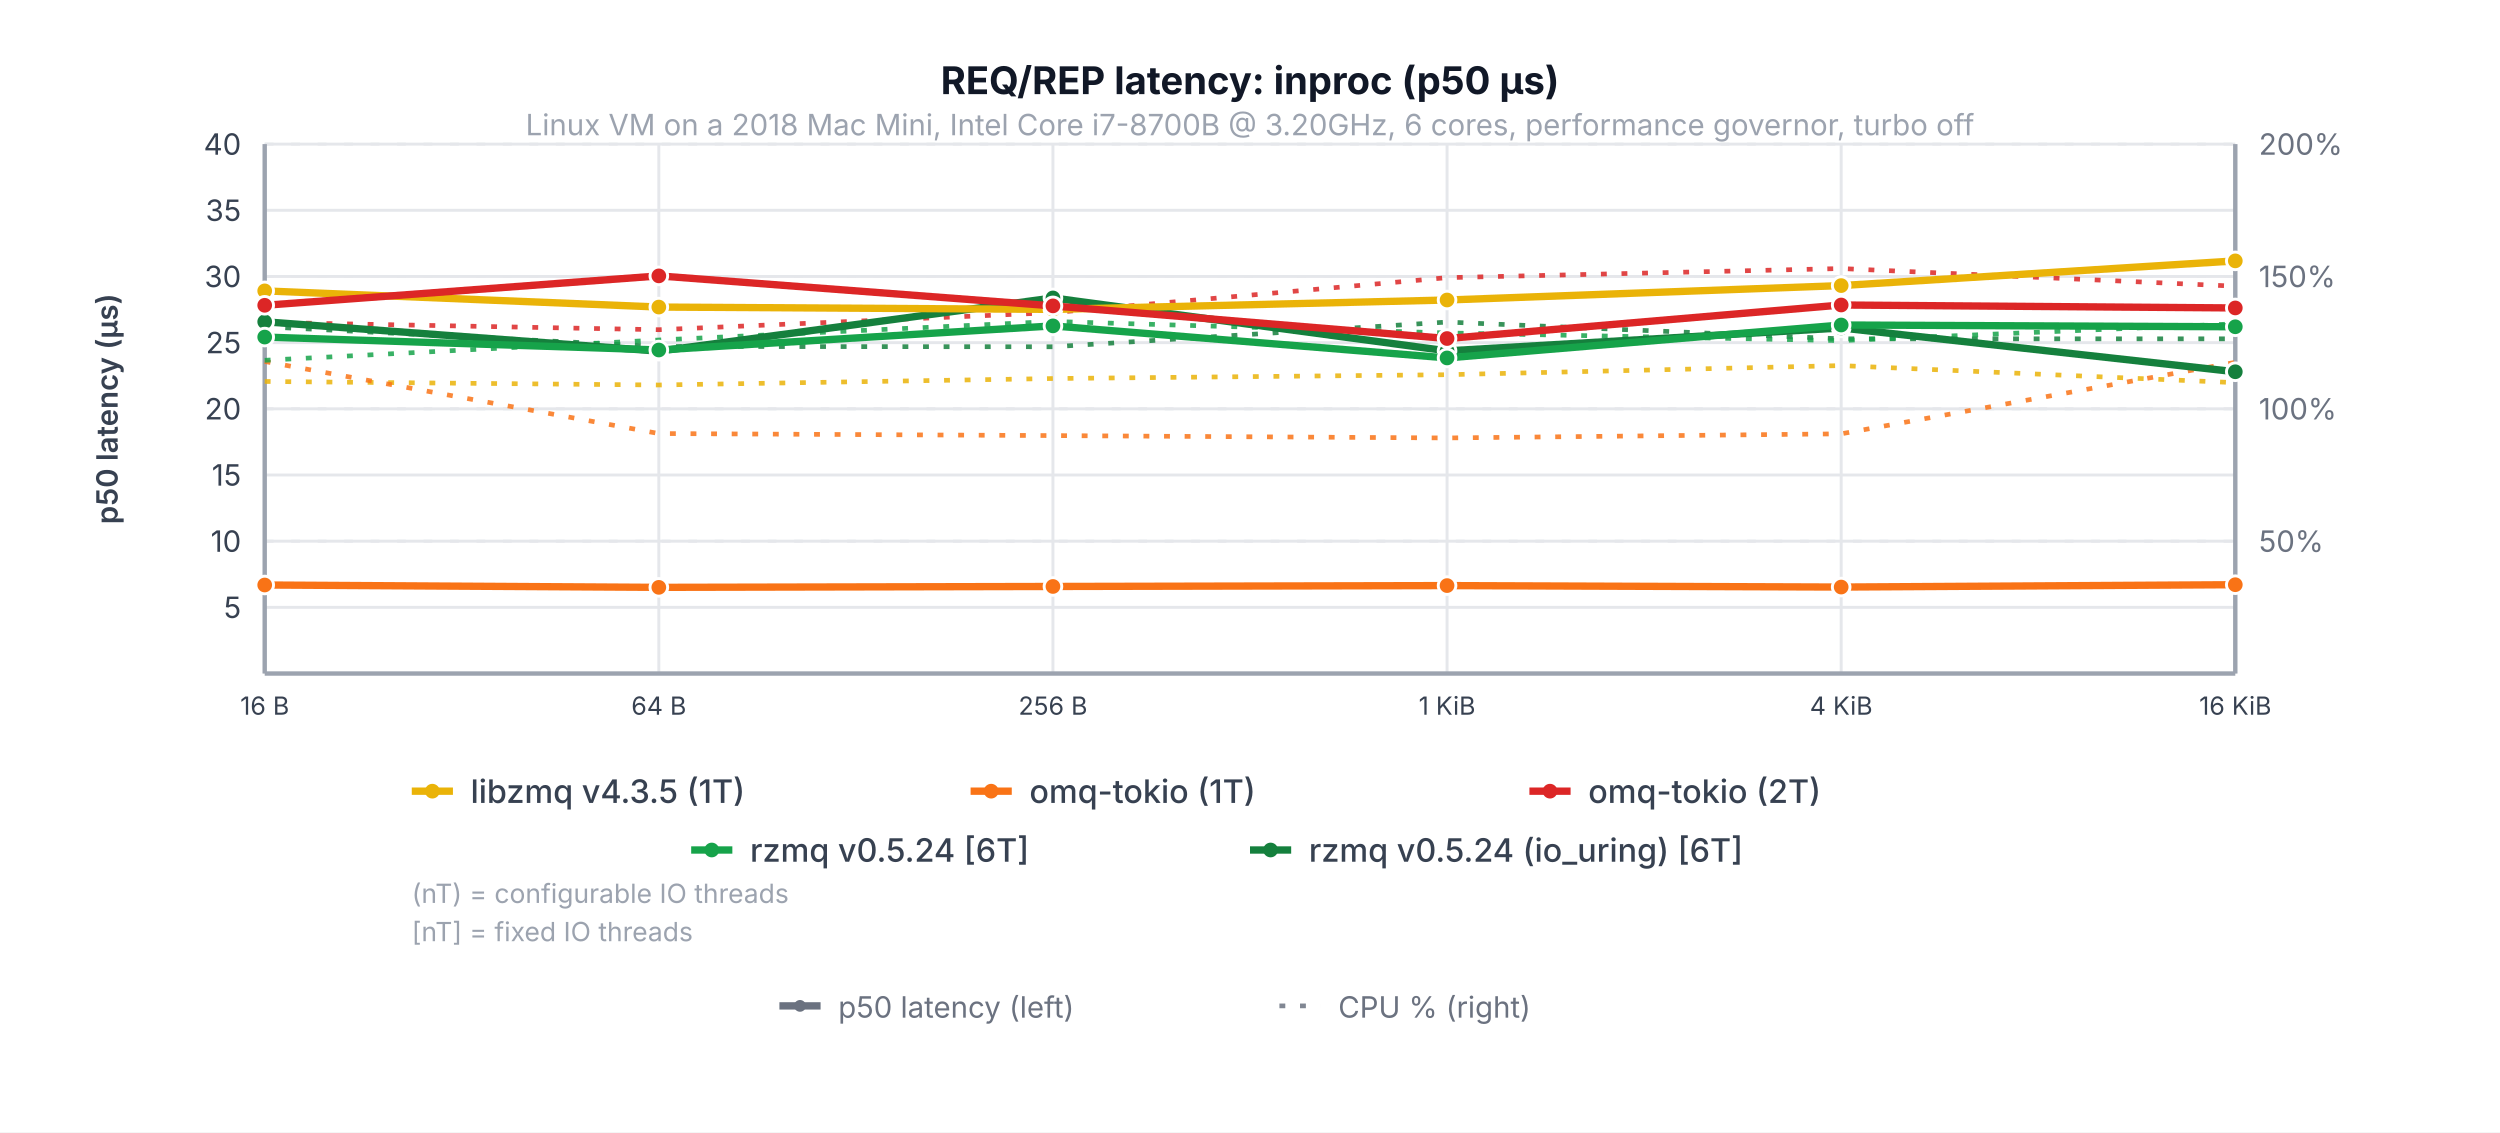
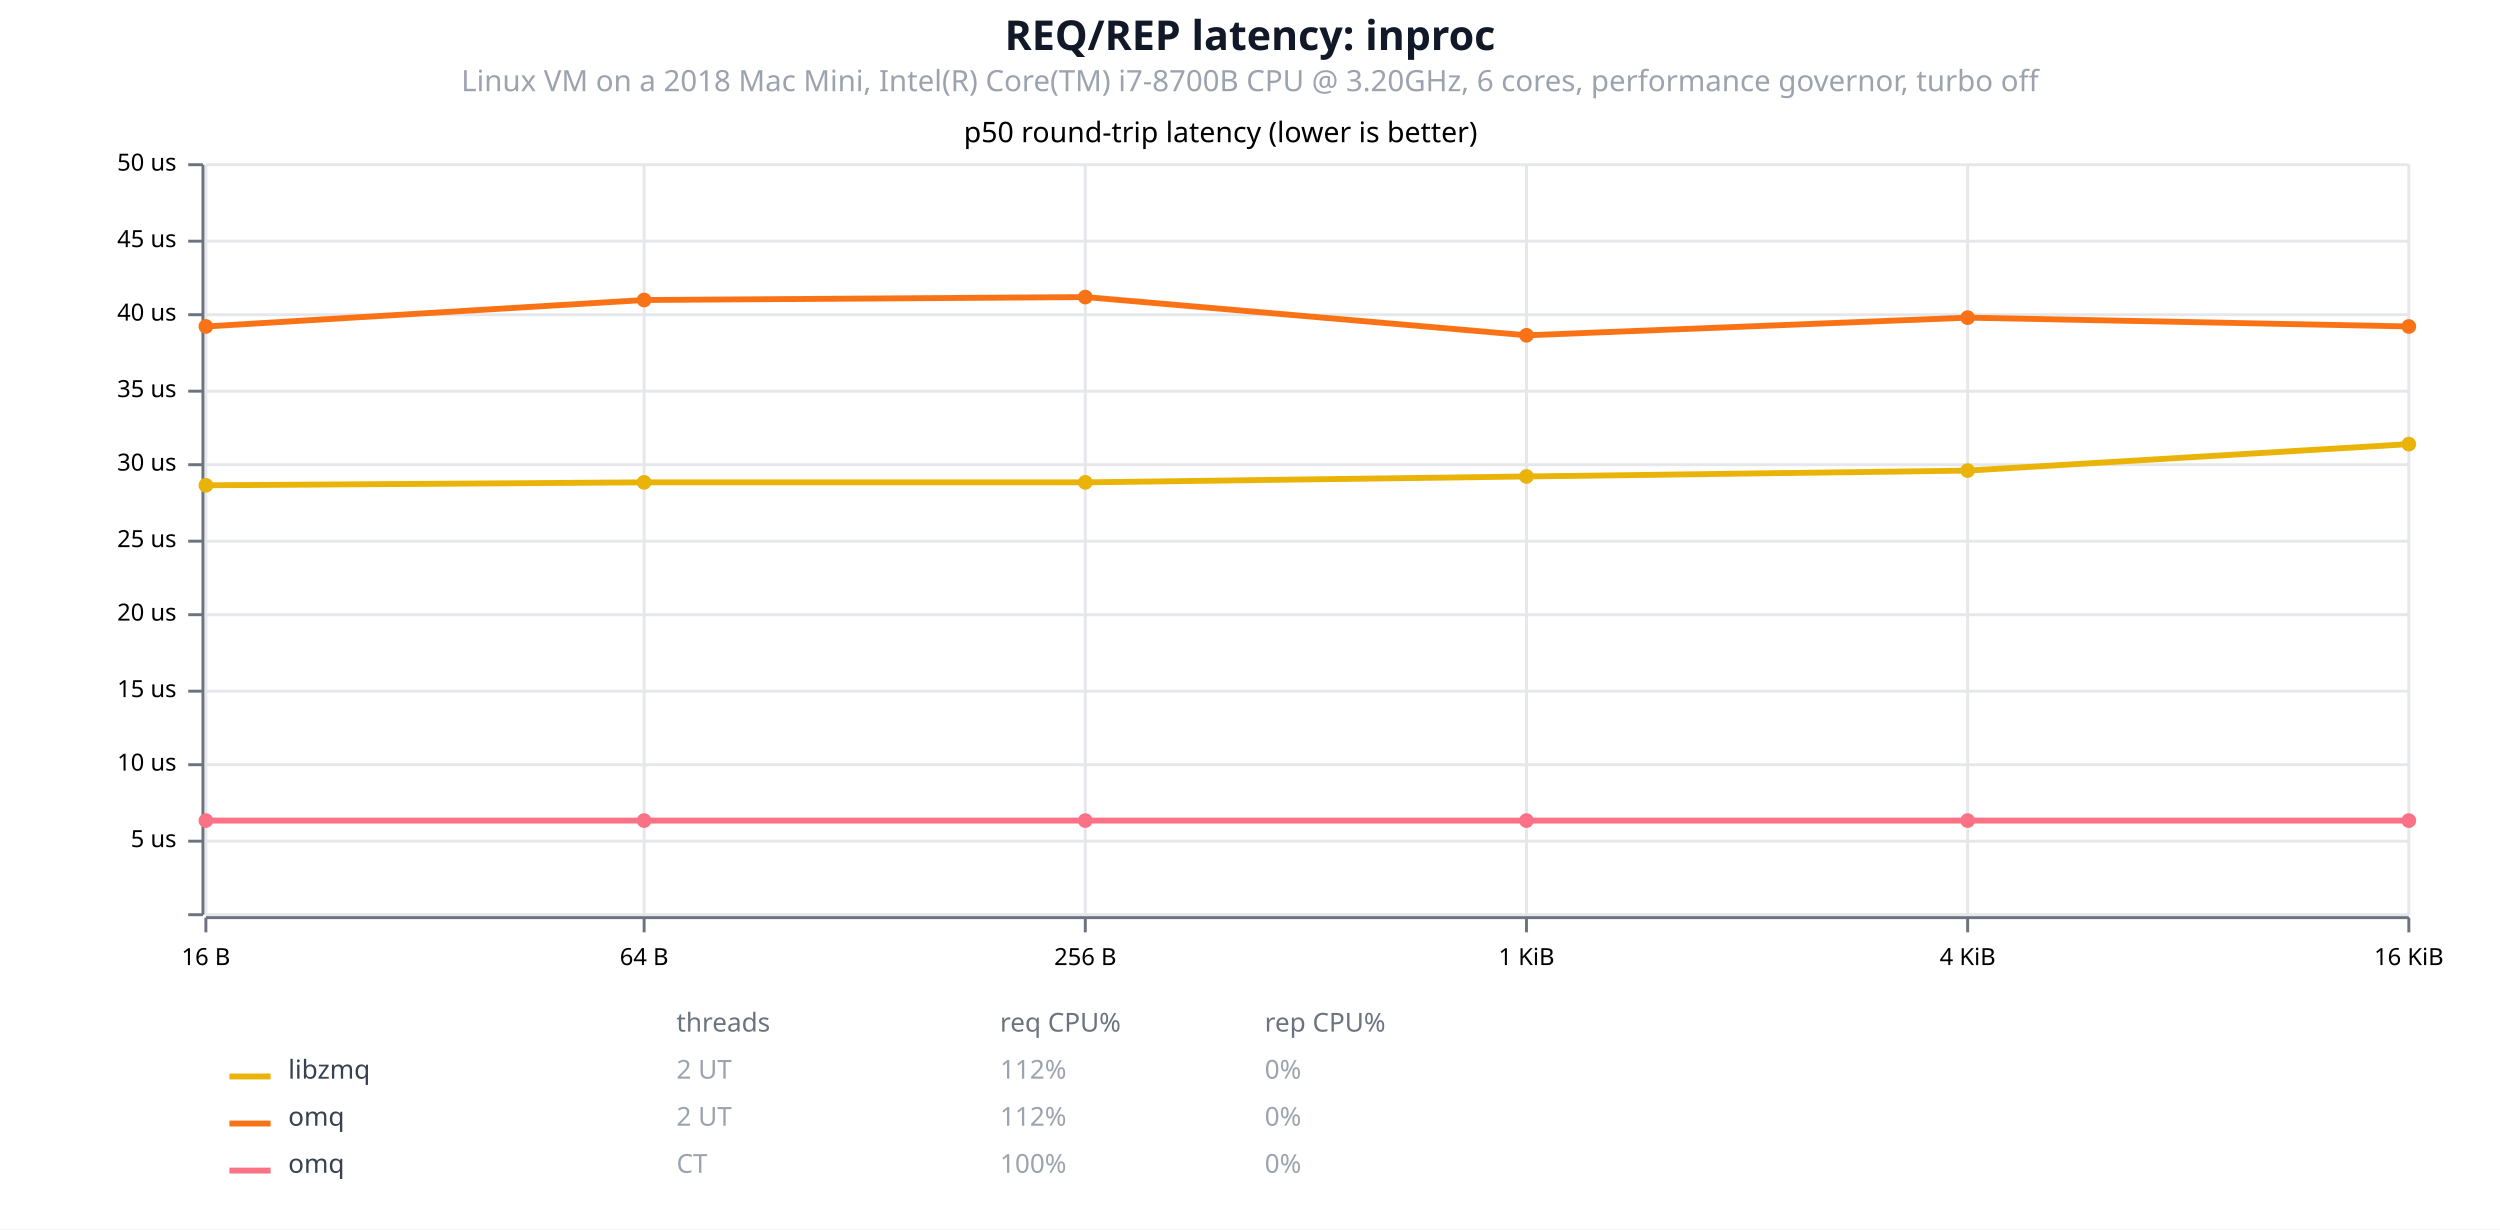
- <svg xmlns="http://www.w3.org/2000/svg" viewBox="0 0 850 385" font-family="system-ui, -apple-system, sans-serif">
-   <rect width="850" height="385" fill="white" />
-   <text x="425.0" y="46" text-anchor="middle" fill="#9ca3af" font-size="10">Linux VM on a 2018 Mac Mini, Intel Core i7-8700B @ 3.20GHz, 6 cores, performance governor, turbo off</text>
-   <text x="425.0" y="32.0" text-anchor="middle" fill="#111827" font-size="13" font-weight="700">REQ/REP latency: inproc (p50 µs)</text>
-   <line x1="90.0" y1="206.5" x2="760.0" y2="206.5" stroke="#e5e7eb" stroke-width="1" />
-   <text x="82.0" y="206.5" text-anchor="end" dominant-baseline="middle" fill="#374151" font-size="10">5</text>
-   <line x1="90.0" y1="184.0" x2="760.0" y2="184.0" stroke="#e5e7eb" stroke-width="1" />
-   <text x="82.0" y="184.0" text-anchor="end" dominant-baseline="middle" fill="#374151" font-size="10">10</text>
-   <line x1="90.0" y1="161.5" x2="760.0" y2="161.5" stroke="#e5e7eb" stroke-width="1" />
-   <text x="82.0" y="161.5" text-anchor="end" dominant-baseline="middle" fill="#374151" font-size="10">15</text>
-   <line x1="90.0" y1="139.0" x2="760.0" y2="139.0" stroke="#e5e7eb" stroke-width="1" />
-   <text x="82.0" y="139.0" text-anchor="end" dominant-baseline="middle" fill="#374151" font-size="10">20</text>
-   <line x1="90.0" y1="116.5" x2="760.0" y2="116.5" stroke="#e5e7eb" stroke-width="1" />
-   <text x="82.0" y="116.5" text-anchor="end" dominant-baseline="middle" fill="#374151" font-size="10">25</text>
-   <line x1="90.0" y1="94.0" x2="760.0" y2="94.0" stroke="#e5e7eb" stroke-width="1" />
-   <text x="82.0" y="94.0" text-anchor="end" dominant-baseline="middle" fill="#374151" font-size="10">30</text>
-   <line x1="90.0" y1="71.5" x2="760.0" y2="71.5" stroke="#e5e7eb" stroke-width="1" />
-   <text x="82.0" y="71.5" text-anchor="end" dominant-baseline="middle" fill="#374151" font-size="10">35</text>
-   <line x1="90.0" y1="49.0" x2="760.0" y2="49.0" stroke="#e5e7eb" stroke-width="1" />
-   <text x="82.0" y="49.0" text-anchor="end" dominant-baseline="middle" fill="#374151" font-size="10">40</text>
-   <line x1="90.0" y1="184.0" x2="760.0" y2="184.0" stroke="#e5e7eb" stroke-width="1" stroke-dasharray="3,6" />
-   <text x="768.0" y="184.0" text-anchor="start" dominant-baseline="middle" fill="#6b7280" font-size="10">50%</text>
-   <line x1="90.0" y1="139.0" x2="760.0" y2="139.0" stroke="#e5e7eb" stroke-width="1" stroke-dasharray="3,6" />
-   <text x="768.0" y="139.0" text-anchor="start" dominant-baseline="middle" fill="#6b7280" font-size="10">100%</text>
-   <line x1="90.0" y1="94.0" x2="760.0" y2="94.0" stroke="#e5e7eb" stroke-width="1" stroke-dasharray="3,6" />
-   <text x="768.0" y="94.0" text-anchor="start" dominant-baseline="middle" fill="#6b7280" font-size="10">150%</text>
-   <line x1="90.0" y1="49.0" x2="760.0" y2="49.0" stroke="#e5e7eb" stroke-width="1" stroke-dasharray="3,6" />
-   <text x="768.0" y="49.0" text-anchor="start" dominant-baseline="middle" fill="#6b7280" font-size="10">200%</text>
-   <line x1="90.0" y1="49.0" x2="90.0" y2="229.0" stroke="#e5e7eb" stroke-width="1" />
-   <line x1="224.0" y1="49.0" x2="224.0" y2="229.0" stroke="#e5e7eb" stroke-width="1" />
-   <line x1="358.0" y1="49.0" x2="358.0" y2="229.0" stroke="#e5e7eb" stroke-width="1" />
-   <line x1="492.0" y1="49.0" x2="492.0" y2="229.0" stroke="#e5e7eb" stroke-width="1" />
-   <line x1="626.0" y1="49.0" x2="626.0" y2="229.0" stroke="#e5e7eb" stroke-width="1" />
-   <line x1="760.0" y1="49.0" x2="760.0" y2="229.0" stroke="#e5e7eb" stroke-width="1" />
-   <line x1="90.0" y1="49.0" x2="90.0" y2="229.0" stroke="#9ca3af" stroke-width="1.5" />
-   <line x1="760.0" y1="49.0" x2="760.0" y2="229.0" stroke="#9ca3af" stroke-width="1.5" />
-   <line x1="90.0" y1="229.0" x2="760.0" y2="229.0" stroke="#9ca3af" stroke-width="1.5" />
-   <text x="40.0" y="139.0" text-anchor="middle" fill="#374151" font-size="10" font-weight="600" transform="rotate(-90,40.0,139.0)">p50 latency (µs)</text>
-   <polyline points="90.0,111.1 224.0,117.8 358.0,117.9 492.0,109.5 626.0,115.2 760.0,115.2" fill="none" stroke="#15803d" stroke-width="1.6" stroke-dasharray="2,5" opacity="0.85" />
-   <polyline points="90.0,129.7 224.0,130.9 358.0,128.7 492.0,127.4 626.0,124.3 760.0,130.1" fill="none" stroke="#eab308" stroke-width="1.6" stroke-dasharray="2,5" opacity="0.85" />
-   <polyline points="90.0,109.6 224.0,112.1 358.0,106.3 492.0,94.4 626.0,91.3 760.0,97.3" fill="none" stroke="#dc2626" stroke-width="1.6" stroke-dasharray="2,5" opacity="0.85" />
-   <polyline points="90.0,122.9 224.0,147.4 358.0,148.1 492.0,148.9 626.0,147.5 760.0,123.2" fill="none" stroke="#f97316" stroke-width="1.6" stroke-dasharray="2,5" opacity="0.85" />
-   <polyline points="90.0,122.5 224.0,115.6 358.0,109.3 492.0,113.2 626.0,115.8 760.0,110.1" fill="none" stroke="#16a34a" stroke-width="1.6" stroke-dasharray="2,5" opacity="0.85" />
-   <polyline points="90.0,109.4 224.0,119.4 358.0,101.3 492.0,119.3 626.0,111.5 760.0,126.4" fill="none" stroke="#15803d" stroke-width="2.5" stroke-linecap="round" stroke-linejoin="round" />
-   <circle cx="90.0" cy="109.4" r="3" fill="#15803d" stroke="white" stroke-width="1" />
-   <circle cx="224.0" cy="119.4" r="3" fill="#15803d" stroke="white" stroke-width="1" />
-   <circle cx="358.0" cy="101.3" r="3" fill="#15803d" stroke="white" stroke-width="1" />
-   <circle cx="492.0" cy="119.3" r="3" fill="#15803d" stroke="white" stroke-width="1" />
-   <circle cx="626.0" cy="111.5" r="3" fill="#15803d" stroke="white" stroke-width="1" />
-   <circle cx="760.0" cy="126.4" r="3" fill="#15803d" stroke="white" stroke-width="1" />
-   <polyline points="90.0,98.9 224.0,104.4 358.0,105.2 492.0,102.0 626.0,97.1 760.0,88.7" fill="none" stroke="#eab308" stroke-width="2.5" stroke-linecap="round" stroke-linejoin="round" />
-   <circle cx="90.0" cy="98.9" r="3" fill="#eab308" stroke="white" stroke-width="1" />
-   <circle cx="224.0" cy="104.4" r="3" fill="#eab308" stroke="white" stroke-width="1" />
-   <circle cx="358.0" cy="105.2" r="3" fill="#eab308" stroke="white" stroke-width="1" />
-   <circle cx="492.0" cy="102.0" r="3" fill="#eab308" stroke="white" stroke-width="1" />
-   <circle cx="626.0" cy="97.1" r="3" fill="#eab308" stroke="white" stroke-width="1" />
-   <circle cx="760.0" cy="88.7" r="3" fill="#eab308" stroke="white" stroke-width="1" />
-   <polyline points="90.0,103.8 224.0,93.8 358.0,104.0 492.0,115.1 626.0,103.7 760.0,104.7" fill="none" stroke="#dc2626" stroke-width="2.5" stroke-linecap="round" stroke-linejoin="round" />
-   <circle cx="90.0" cy="103.8" r="3" fill="#dc2626" stroke="white" stroke-width="1" />
-   <circle cx="224.0" cy="93.8" r="3" fill="#dc2626" stroke="white" stroke-width="1" />
-   <circle cx="358.0" cy="104.0" r="3" fill="#dc2626" stroke="white" stroke-width="1" />
-   <circle cx="492.0" cy="115.1" r="3" fill="#dc2626" stroke="white" stroke-width="1" />
-   <circle cx="626.0" cy="103.7" r="3" fill="#dc2626" stroke="white" stroke-width="1" />
-   <circle cx="760.0" cy="104.7" r="3" fill="#dc2626" stroke="white" stroke-width="1" />
-   <polyline points="90.0,198.9 224.0,199.7 358.0,199.4 492.0,199.1 626.0,199.6 760.0,198.8" fill="none" stroke="#f97316" stroke-width="2.5" stroke-linecap="round" stroke-linejoin="round" />
-   <circle cx="90.0" cy="198.9" r="3" fill="#f97316" stroke="white" stroke-width="1" />
-   <circle cx="224.0" cy="199.7" r="3" fill="#f97316" stroke="white" stroke-width="1" />
-   <circle cx="358.0" cy="199.4" r="3" fill="#f97316" stroke="white" stroke-width="1" />
-   <circle cx="492.0" cy="199.1" r="3" fill="#f97316" stroke="white" stroke-width="1" />
-   <circle cx="626.0" cy="199.6" r="3" fill="#f97316" stroke="white" stroke-width="1" />
-   <circle cx="760.0" cy="198.8" r="3" fill="#f97316" stroke="white" stroke-width="1" />
-   <polyline points="90.0,114.6 224.0,119.0 358.0,110.8 492.0,121.7 626.0,110.5 760.0,111.1" fill="none" stroke="#16a34a" stroke-width="2.5" stroke-linecap="round" stroke-linejoin="round" />
-   <circle cx="90.0" cy="114.6" r="3" fill="#16a34a" stroke="white" stroke-width="1" />
-   <circle cx="224.0" cy="119.0" r="3" fill="#16a34a" stroke="white" stroke-width="1" />
-   <circle cx="358.0" cy="110.8" r="3" fill="#16a34a" stroke="white" stroke-width="1" />
-   <circle cx="492.0" cy="121.7" r="3" fill="#16a34a" stroke="white" stroke-width="1" />
-   <circle cx="626.0" cy="110.5" r="3" fill="#16a34a" stroke="white" stroke-width="1" />
-   <circle cx="760.0" cy="111.1" r="3" fill="#16a34a" stroke="white" stroke-width="1" />
-   <text x="90.0" y="243.0" text-anchor="middle" fill="#374151" font-size="8.5">16 B</text>
-   <text x="224.0" y="243.0" text-anchor="middle" fill="#374151" font-size="8.5">64 B</text>
-   <text x="358.0" y="243.0" text-anchor="middle" fill="#374151" font-size="8.5">256 B</text>
-   <text x="492.0" y="243.0" text-anchor="middle" fill="#374151" font-size="8.5">1 KiB</text>
-   <text x="626.0" y="243.0" text-anchor="middle" fill="#374151" font-size="8.5">4 KiB</text>
-   <text x="760.0" y="243.0" text-anchor="middle" fill="#374151" font-size="8.5">16 KiB</text>
-   <line x1="140" y1="269" x2="154" y2="269" stroke="#eab308" stroke-width="2.5" />
-   <circle cx="147" cy="269" r="2.5" fill="#eab308" />
-   <text x="160" y="273" fill="#374151" font-size="11" font-weight="500">libzmq v4.3.5 (1T)</text>
-   <line x1="330" y1="269" x2="344" y2="269" stroke="#f97316" stroke-width="2.5" />
-   <circle cx="337" cy="269" r="2.5" fill="#f97316" />
-   <text x="350" y="273" fill="#374151" font-size="11" font-weight="500">omq-tokio (1T)</text>
-   <line x1="520" y1="269" x2="534" y2="269" stroke="#dc2626" stroke-width="2.5" />
-   <circle cx="527" cy="269" r="2.5" fill="#dc2626" />
-   <text x="540" y="273" fill="#374151" font-size="11" font-weight="500">omq-tokio (2T)</text>
-   <line x1="235" y1="289" x2="249" y2="289" stroke="#16a34a" stroke-width="2.5" />
-   <circle cx="242" cy="289" r="2.5" fill="#16a34a" />
-   <text x="255" y="293" fill="#374151" font-size="11" font-weight="500">rzmq v0.5.24 [6T]</text>
-   <line x1="425" y1="289" x2="439" y2="289" stroke="#15803d" stroke-width="2.5" />
-   <circle cx="432" cy="289" r="2.5" fill="#15803d" />
-   <text x="445" y="293" fill="#374151" font-size="11" font-weight="500">rzmq v0.5.24 (io_uring) [6T]</text>
-   <text x="140" y="307" fill="#9ca3af" font-size="9">(nT) = configurable IO threads</text>
-   <text x="140" y="320" fill="#9ca3af" font-size="9">[nT] = fixed IO threads</text>
-   <line x1="265" y1="342" x2="279" y2="342" stroke="#6b7280" stroke-width="2.5" />
-   <circle cx="272" cy="342" r="2" fill="#6b7280" />
-   <text x="285" y="346" fill="#6b7280" font-size="10">p50 latency (left)</text>
-   <line x1="435" y1="342" x2="449" y2="342" stroke="#6b7280" stroke-width="1.6" stroke-dasharray="2,5" opacity="0.85" />
-   <text x="455" y="346" fill="#6b7280" font-size="10">CPU % (right)</text>
+ <svg xmlns="http://www.w3.org/2000/svg" viewBox="0 0 850 418" font-family="system-ui, -apple-system, sans-serif">
+   <rect x="0" y="0" width="850" height="418" opacity="1" fill="#FFFFFF" stroke="none" />
+   <text x="425" y="17" text-anchor="middle" font-family="sans-serif" font-size="14" font-weight="bold" fill="#111827">REQ/REP latency: inproc</text>
+   <text x="425" y="31" text-anchor="middle" font-family="sans-serif" font-size="10" fill="#9ca3af">Linux VM on a 2018 Mac Mini, Intel(R) Core(TM) i7-8700B CPU @ 3.20GHz, 6 cores, performance governor, turbo off</text>
+   <text x="415" y="41" dy="0.76em" text-anchor="middle" font-family="sans-serif" font-size="9.677" opacity="1" fill="#000000">
+ p50 round-trip latency (lower is better)
+ </text>
+   <line opacity="1" stroke="#E5E7EB" stroke-width="1" x1="70" y1="311" x2="70" y2="56" />
+   <line opacity="1" stroke="#E5E7EB" stroke-width="1" x1="219" y1="311" x2="219" y2="56" />
+   <line opacity="1" stroke="#E5E7EB" stroke-width="1" x1="369" y1="311" x2="369" y2="56" />
+   <line opacity="1" stroke="#E5E7EB" stroke-width="1" x1="519" y1="311" x2="519" y2="56" />
+   <line opacity="1" stroke="#E5E7EB" stroke-width="1" x1="669" y1="311" x2="669" y2="56" />
+   <line opacity="1" stroke="#E5E7EB" stroke-width="1" x1="819" y1="311" x2="819" y2="56" />
+   <line opacity="1" stroke="#E5E7EB" stroke-width="1" x1="70" y1="311" x2="819" y2="311" />
+   <line opacity="1" stroke="#E5E7EB" stroke-width="1" x1="70" y1="286" x2="819" y2="286" />
+   <line opacity="1" stroke="#E5E7EB" stroke-width="1" x1="70" y1="260" x2="819" y2="260" />
+   <line opacity="1" stroke="#E5E7EB" stroke-width="1" x1="70" y1="235" x2="819" y2="235" />
+   <line opacity="1" stroke="#E5E7EB" stroke-width="1" x1="70" y1="209" x2="819" y2="209" />
+   <line opacity="1" stroke="#E5E7EB" stroke-width="1" x1="70" y1="184" x2="819" y2="184" />
+   <line opacity="1" stroke="#E5E7EB" stroke-width="1" x1="70" y1="158" x2="819" y2="158" />
+   <line opacity="1" stroke="#E5E7EB" stroke-width="1" x1="70" y1="133" x2="819" y2="133" />
+   <line opacity="1" stroke="#E5E7EB" stroke-width="1" x1="70" y1="107" x2="819" y2="107" />
+   <line opacity="1" stroke="#E5E7EB" stroke-width="1" x1="70" y1="82" x2="819" y2="82" />
+   <line opacity="1" stroke="#E5E7EB" stroke-width="1" x1="70" y1="56" x2="819" y2="56" />
+   <polyline fill="none" opacity="1" stroke="#6B7280" stroke-width="1" points="69,56 69,311 " />
+   <text x="60" y="311" dy="0.5ex" text-anchor="end" font-family="sans-serif" font-size="8.065" opacity="1" fill="#000000">
+ 
+ </text>
+   <polyline fill="none" opacity="1" stroke="#6B7280" stroke-width="1" points="64,311 69,311 " />
+   <text x="60" y="286" dy="0.5ex" text-anchor="end" font-family="sans-serif" font-size="8.065" opacity="1" fill="#000000">
+ 5 us
+ </text>
+   <polyline fill="none" opacity="1" stroke="#6B7280" stroke-width="1" points="64,286 69,286 " />
+   <text x="60" y="260" dy="0.5ex" text-anchor="end" font-family="sans-serif" font-size="8.065" opacity="1" fill="#000000">
+ 10 us
+ </text>
+   <polyline fill="none" opacity="1" stroke="#6B7280" stroke-width="1" points="64,260 69,260 " />
+   <text x="60" y="235" dy="0.5ex" text-anchor="end" font-family="sans-serif" font-size="8.065" opacity="1" fill="#000000">
+ 15 us
+ </text>
+   <polyline fill="none" opacity="1" stroke="#6B7280" stroke-width="1" points="64,235 69,235 " />
+   <text x="60" y="209" dy="0.5ex" text-anchor="end" font-family="sans-serif" font-size="8.065" opacity="1" fill="#000000">
+ 20 us
+ </text>
+   <polyline fill="none" opacity="1" stroke="#6B7280" stroke-width="1" points="64,209 69,209 " />
+   <text x="60" y="184" dy="0.5ex" text-anchor="end" font-family="sans-serif" font-size="8.065" opacity="1" fill="#000000">
+ 25 us
+ </text>
+   <polyline fill="none" opacity="1" stroke="#6B7280" stroke-width="1" points="64,184 69,184 " />
+   <text x="60" y="158" dy="0.5ex" text-anchor="end" font-family="sans-serif" font-size="8.065" opacity="1" fill="#000000">
+ 30 us
+ </text>
+   <polyline fill="none" opacity="1" stroke="#6B7280" stroke-width="1" points="64,158 69,158 " />
+   <text x="60" y="133" dy="0.5ex" text-anchor="end" font-family="sans-serif" font-size="8.065" opacity="1" fill="#000000">
+ 35 us
+ </text>
+   <polyline fill="none" opacity="1" stroke="#6B7280" stroke-width="1" points="64,133 69,133 " />
+   <text x="60" y="107" dy="0.5ex" text-anchor="end" font-family="sans-serif" font-size="8.065" opacity="1" fill="#000000">
+ 40 us
+ </text>
+   <polyline fill="none" opacity="1" stroke="#6B7280" stroke-width="1" points="64,107 69,107 " />
+   <text x="60" y="82" dy="0.5ex" text-anchor="end" font-family="sans-serif" font-size="8.065" opacity="1" fill="#000000">
+ 45 us
+ </text>
+   <polyline fill="none" opacity="1" stroke="#6B7280" stroke-width="1" points="64,82 69,82 " />
+   <text x="60" y="56" dy="0.5ex" text-anchor="end" font-family="sans-serif" font-size="8.065" opacity="1" fill="#000000">
+ 50 us
+ </text>
+   <polyline fill="none" opacity="1" stroke="#6B7280" stroke-width="1" points="64,56 69,56 " />
+   <polyline fill="none" opacity="1" stroke="#6B7280" stroke-width="1" points="70,312 819,312 " />
+   <text x="70" y="322" dy="0.76em" text-anchor="middle" font-family="sans-serif" font-size="8.065" opacity="1" fill="#000000">
+ 16 B
+ </text>
+   <polyline fill="none" opacity="1" stroke="#6B7280" stroke-width="1" points="70,312 70,317 " />
+   <text x="219" y="322" dy="0.76em" text-anchor="middle" font-family="sans-serif" font-size="8.065" opacity="1" fill="#000000">
+ 64 B
+ </text>
+   <polyline fill="none" opacity="1" stroke="#6B7280" stroke-width="1" points="219,312 219,317 " />
+   <text x="369" y="322" dy="0.76em" text-anchor="middle" font-family="sans-serif" font-size="8.065" opacity="1" fill="#000000">
+ 256 B
+ </text>
+   <polyline fill="none" opacity="1" stroke="#6B7280" stroke-width="1" points="369,312 369,317 " />
+   <text x="519" y="322" dy="0.76em" text-anchor="middle" font-family="sans-serif" font-size="8.065" opacity="1" fill="#000000">
+ 1 KiB
+ </text>
+   <polyline fill="none" opacity="1" stroke="#6B7280" stroke-width="1" points="519,312 519,317 " />
+   <text x="669" y="322" dy="0.76em" text-anchor="middle" font-family="sans-serif" font-size="8.065" opacity="1" fill="#000000">
+ 4 KiB
+ </text>
+   <polyline fill="none" opacity="1" stroke="#6B7280" stroke-width="1" points="669,312 669,317 " />
+   <text x="819" y="322" dy="0.76em" text-anchor="middle" font-family="sans-serif" font-size="8.065" opacity="1" fill="#000000">
+ 16 KiB
+ </text>
+   <polyline fill="none" opacity="1" stroke="#6B7280" stroke-width="1" points="819,312 819,317 " />
+   <polyline fill="none" opacity="1" stroke="#EAB308" stroke-width="2" points="70,165 219,164 369,164 519,162 669,160 819,151 " />
+   <circle cx="70" cy="165" r="2.5" opacity="1" fill="#EAB308" stroke="none" stroke-width="1" />
+   <circle cx="219" cy="164" r="2.5" opacity="1" fill="#EAB308" stroke="none" stroke-width="1" />
+   <circle cx="369" cy="164" r="2.5" opacity="1" fill="#EAB308" stroke="none" stroke-width="1" />
+   <circle cx="519" cy="162" r="2.5" opacity="1" fill="#EAB308" stroke="none" stroke-width="1" />
+   <circle cx="669" cy="160" r="2.5" opacity="1" fill="#EAB308" stroke="none" stroke-width="1" />
+   <circle cx="819" cy="151" r="2.5" opacity="1" fill="#EAB308" stroke="none" stroke-width="1" />
+   <polyline fill="none" opacity="1" stroke="#F97316" stroke-width="2" points="70,111 219,102 369,101 519,114 669,108 819,111 " />
+   <circle cx="70" cy="111" r="2.5" opacity="1" fill="#F97316" stroke="none" stroke-width="1" />
+   <circle cx="219" cy="102" r="2.5" opacity="1" fill="#F97316" stroke="none" stroke-width="1" />
+   <circle cx="369" cy="101" r="2.5" opacity="1" fill="#F97316" stroke="none" stroke-width="1" />
+   <circle cx="519" cy="114" r="2.5" opacity="1" fill="#F97316" stroke="none" stroke-width="1" />
+   <circle cx="669" cy="108" r="2.5" opacity="1" fill="#F97316" stroke="none" stroke-width="1" />
+   <circle cx="819" cy="111" r="2.5" opacity="1" fill="#F97316" stroke="none" stroke-width="1" />
+   <polyline fill="none" opacity="1" stroke="#FB7185" stroke-width="2" points="70,279 219,279 369,279 519,279 669,279 819,279 " />
+   <circle cx="70" cy="279" r="2.5" opacity="1" fill="#FB7185" stroke="none" stroke-width="1" />
+   <circle cx="219" cy="279" r="2.5" opacity="1" fill="#FB7185" stroke="none" stroke-width="1" />
+   <circle cx="369" cy="279" r="2.5" opacity="1" fill="#FB7185" stroke="none" stroke-width="1" />
+   <circle cx="519" cy="279" r="2.5" opacity="1" fill="#FB7185" stroke="none" stroke-width="1" />
+   <circle cx="669" cy="279" r="2.5" opacity="1" fill="#FB7185" stroke="none" stroke-width="1" />
+   <circle cx="819" cy="279" r="2.5" opacity="1" fill="#FB7185" stroke="none" stroke-width="1" />
+   <text x="230" y="344" dy="0.76em" text-anchor="start" font-family="sans-serif" font-size="8.871" opacity="1" fill="#6B7280">
+ threads
+ </text>
+   <text x="340" y="344" dy="0.76em" text-anchor="start" font-family="sans-serif" font-size="8.871" opacity="1" fill="#6B7280">
+ req CPU%
+ </text>
+   <text x="430" y="344" dy="0.76em" text-anchor="start" font-family="sans-serif" font-size="8.871" opacity="1" fill="#6B7280">
+ rep CPU%
+ </text>
+   <polyline fill="none" opacity="1" stroke="#EAB308" stroke-width="2" points="78,366 92,366 " />
+   <text x="98" y="360" dy="0.76em" text-anchor="start" font-family="sans-serif" font-size="8.871" opacity="1" fill="#374151">
+ libzmq
+ </text>
+   <text x="230" y="360" dy="0.76em" text-anchor="start" font-family="sans-serif" font-size="8.871" opacity="1" fill="#9CA3AF">
+ 2 UT
+ </text>
+   <text x="340" y="360" dy="0.76em" text-anchor="start" font-family="sans-serif" font-size="8.871" opacity="1" fill="#9CA3AF">
+ 112%
+ </text>
+   <text x="430" y="360" dy="0.76em" text-anchor="start" font-family="sans-serif" font-size="8.871" opacity="1" fill="#9CA3AF">
+ 0%
+ </text>
+   <polyline fill="none" opacity="1" stroke="#F97316" stroke-width="2" points="78,382 92,382 " />
+   <text x="98" y="376" dy="0.76em" text-anchor="start" font-family="sans-serif" font-size="8.871" opacity="1" fill="#374151">
+ omq
+ </text>
+   <text x="230" y="376" dy="0.76em" text-anchor="start" font-family="sans-serif" font-size="8.871" opacity="1" fill="#9CA3AF">
+ 2 UT
+ </text>
+   <text x="340" y="376" dy="0.76em" text-anchor="start" font-family="sans-serif" font-size="8.871" opacity="1" fill="#9CA3AF">
+ 112%
+ </text>
+   <text x="430" y="376" dy="0.76em" text-anchor="start" font-family="sans-serif" font-size="8.871" opacity="1" fill="#9CA3AF">
+ 0%
+ </text>
+   <polyline fill="none" opacity="1" stroke="#FB7185" stroke-width="2" points="78,398 92,398 " />
+   <text x="98" y="392" dy="0.76em" text-anchor="start" font-family="sans-serif" font-size="8.871" opacity="1" fill="#374151">
+ omq
+ </text>
+   <text x="230" y="392" dy="0.76em" text-anchor="start" font-family="sans-serif" font-size="8.871" opacity="1" fill="#9CA3AF">
+ CT
+ </text>
+   <text x="340" y="392" dy="0.76em" text-anchor="start" font-family="sans-serif" font-size="8.871" opacity="1" fill="#9CA3AF">
+ 100%
+ </text>
+   <text x="430" y="392" dy="0.76em" text-anchor="start" font-family="sans-serif" font-size="8.871" opacity="1" fill="#9CA3AF">
+ 0%
+ </text>
</svg>
